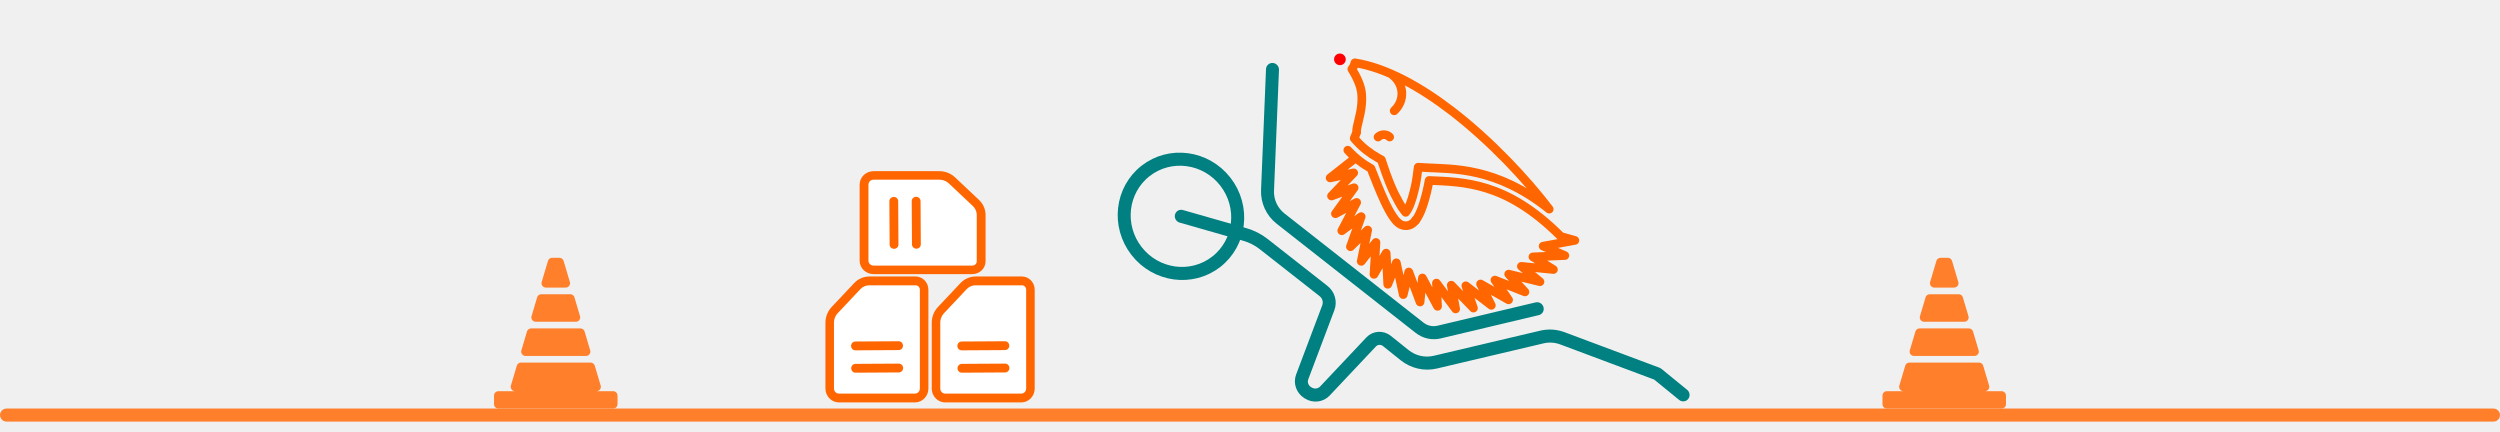
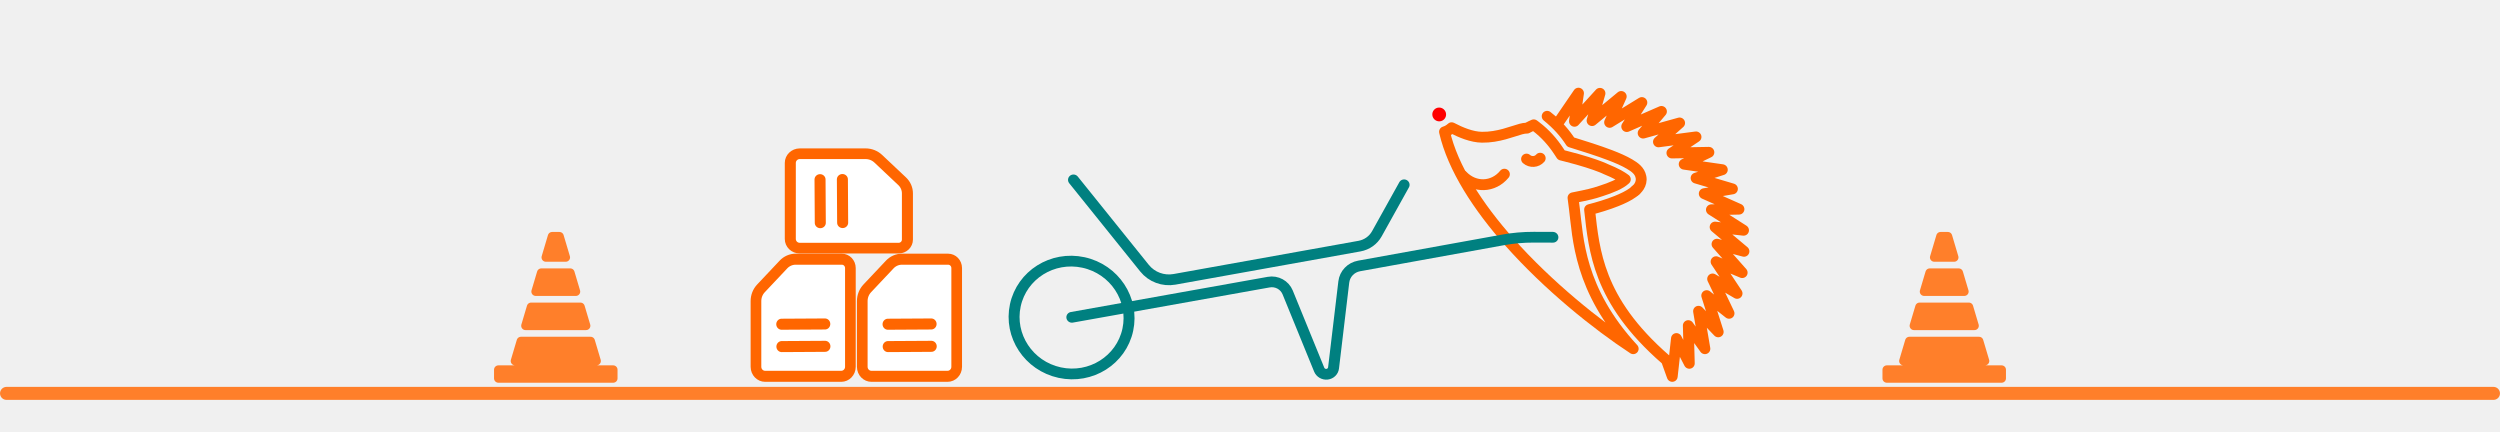
<svg xmlns="http://www.w3.org/2000/svg" version="1.1" id="svg1" width="2304.762" height="397.647" viewBox="0 0 2304.762 397.647" xml:space="preserve">
  <defs id="defs1" />
-   <path style="fill:#ff0000;fill-rule:evenodd;stroke:#ff7f2a;stroke-width:12;stroke-linecap:round;stroke-linejoin:round;stroke-miterlimit:10;stroke-dasharray:none;stroke-dashoffset:2.6;stroke-opacity:1" d="M 6.03,382.657 H 2298.731" id="path16" />
-   <g id="g29" transform="matrix(1.476359,0,0,1.486549,-768.9447,-179.1719)" style="stroke-width:0.675">
-     <g id="g35" transform="matrix(-0.4474969,0.3469722,-0.3562328,-0.4544953,1842.896,31.39624)" style="stroke:#008080;stroke-width:1.18">
-       <path style="fill:none;fill-rule:evenodd;stroke:#008080;stroke-width:14.165;stroke-linecap:round;stroke-linejoin:round;stroke-miterlimit:10;stroke-dasharray:none;stroke-dashoffset:2.6;stroke-opacity:1" d="m 917.827,465.112 86.013,-99.345 a 36.194,36.194 103.32 0 0 7.718,-32.598 L 964.665,148.481 A 24.873,24.873 49.947 0 0 950.73,131.905 L 849.697,86.625" id="path34" transform="translate(-40.64183,-86.3757)" />
-       <path style="fill:none;fill-rule:evenodd;stroke:#008080;stroke-width:14.165;stroke-linecap:round;stroke-linejoin:round;stroke-miterlimit:10;stroke-dasharray:none;stroke-dashoffset:2.6;stroke-opacity:1" d="m 762.867,-71.968 8.141,34.852 58.416,93.065 a 38.629,38.629 41.059 0 0 16.862,14.688 l 109.659,49.359 a 38.894,38.894 50.286 0 1 21.83,26.281 l 5.768,23.731 a 12.775,12.775 33.901 0 0 14.311,9.617 l 73.303,-11.005 a 14.507,14.507 30.304 0 1 15.71,9.182 l 0.357,0.938 a 13.912,13.912 109.164 0 1 -5.873,16.901 l -69.397,41.399 a 15.655,15.655 112.453 0 0 -7.151,17.305 l 20.22,79.467 a 58.896,58.896 64.506 0 0 9.864,20.685 l 42.906,57.536" id="path35" transform="translate(-22.24731,-97.49388)" />
-       <circle style="fill:none;fill-rule:evenodd;stroke:#008080;stroke-width:14.165;stroke-linecap:round;stroke-linejoin:round;stroke-miterlimit:10;stroke-dasharray:none;stroke-dashoffset:2.6;stroke-opacity:1" id="circle35" cx="1055.851" cy="314.769" r="61.969" />
-     </g>
-     <g id="g62" transform="matrix(-0.2813613,-0.278364,0.2794829,-0.276165,1409.249,382.6491)" style="stroke-width:13.694;stroke-dasharray:none">
-       <g id="g17" transform="matrix(0.8774663,0,0,0.8774663,-626.7026,611.1519)" style="stroke-width:15.607;stroke-dasharray:none">
-         <path style="fill:#ff0000;fill-rule:evenodd;stroke:none;stroke-width:15.607;stroke-linecap:round;stroke-linejoin:round;stroke-miterlimit:10;stroke-dasharray:none" d="m 1290.879,-337.371 c 0,5.79 -4.693,10.483 -10.483,10.483 -5.79,10e-6 -10.483,-4.693 -10.483,-10.483 0,-5.79 4.693,-10.483 10.483,-10.483 5.79,-1e-5 10.483,4.693 10.483,10.483 z" id="path11" />
-         <g id="g15" style="stroke-width:15.607;stroke-dasharray:none">
-           <path style="fill:#008080;fill-opacity:1;fill-rule:evenodd;stroke:#ff6600;stroke-width:13.694;stroke-linecap:round;stroke-linejoin:round;stroke-miterlimit:10;stroke-dasharray:none" d="m 233.488,219.205 c -0.006,-0.061 -0.024,-0.127 -0.029,-0.188 l 0.035,0.355 c -0.006,-0.055 8e-5,-0.113 -0.006,-0.168 z" id="path13" transform="matrix(1.139645,0,0,1.139645,714.2184,-696.4961)" />
-           <path style="fill:none;fill-rule:evenodd;stroke:#ff6600;stroke-width:15.607;stroke-linecap:round;stroke-linejoin:round;stroke-miterlimit:10;stroke-dasharray:none" d="m 964.195,-614.518 11.611,42.703 -41.654,-37.867 16.475,38.473 -49.127,-31.926 21.703,35.977 -52.326,-24.041 27.496,33.771 -55.105,-17.014 30.914,28.363 -57.113,-8.656 35.682,24.842 -57.092,-1.051 37.924,18.828 -57.049,7.467 40.719,13.623 -55.52,15.387 42.318,7.922 -52.922,23.033 43.107,2.057 -49.129,30.143 42.959,-3.988 -44.473,36.729 41.932,-9.941 -38.605,42.369 39.307,-15.631 -32.773,47.766 22.74,-12.807 h 1.496 c 69.227,0 116.696,-13.595 153.092,-32.701 34.621,-18.175 59.319,-41.467 82.977,-63.475 -7.321,-10.671 -15.609,-23.784 -22.27,-36.816 -4.633,-9.065 -8.627,-18.295 -10.5,-26.582 -0.937,-4.147 -1.478,-8.498 -0.848,-12.891 0.646,-4.501 2.892,-9.465 7.205,-12.734 0.016,-0.012 0.031,-0.023 0.047,-0.035 3.91,-3.114 8.199,-4.355 12.713,-4.607 4.314,-0.241 8.958,0.464 13.246,1.258 9.076,1.681 19.655,5.045 30.812,9.162 18.736,6.914 39.729,16.224 58.334,24.467 15.386,-4.517 32.553,-6.826 52.531,-6.088 l -19.484,-0.596 6.592,-57.432 -23.311,36.447 -1.43,-57.795 -18.033,39.35 -9.42,-57.033 -12.406,41.484 -17.232,-55.164 -6.537,42.816 -24.707,-52.223 -0.545,43.311 -31.701,-48.258 5.463,42.967 z" id="path23-8" transform="translate(0,45.58579)" />
-           <path style="fill:none;fill-opacity:1;fill-rule:evenodd;stroke:#ff6600;stroke-width:15.607;stroke-linecap:round;stroke-linejoin:round;stroke-miterlimit:10;stroke-dasharray:none" d="m 1002.953,-494.871 c 0.01,0.062 0.014,0.127 0.022,0.193 l 0.01,0.068 0.01,0.066 c 0.41,4.516 2.326,10.582 5.25,17.102 2.924,6.519 6.807,13.527 10.912,20.318 1.602,2.65 5.724,10.268 15.73,23.412 l 9.568,12.566 -11.764,10.535 c -33.666,30.147 -86.05,89.405 -207.06,102.711 65.582,9.082 159.493,12.882 247.529,1.461 71.031,-9.215 138.247,-28.426 183.871,-61.811 -2.215,-3.519 -3.65,-7.572 -4.082,-11.928 -15.304,-3.679 -32.344,-9.417 -44.029,-19.34 -19.118,-16.234 -28.966,-37.349 -36.42,-48.391 -1.895,-2.808 -3.657,-4.995 -5.16,-6.357 l -1.02,-0.924 -0.486,-1.285 c -1.353,-3.579 -2.657,-6.567 -3.959,-9.311 l -3.939,-0.271 c -17.997,-1.236 -34.864,1.044 -51.16,5.646 l -6.453,1.826 -5.975,-3.055 c -24.805,-12.665 -41.22,-19.319 -50.272,-22.588 -2.414,-0.872 -4.303,-1.503 -5.689,-1.943 -2.079,-0.66 -2.087,-0.657 -2.9,-0.859 l -0.246,-0.061 -0.24,-0.082 c -7.109,-2.454 -13.863,-4.474 -19.832,-5.816 -3.144,-0.707 -6.11,-1.087 -9.004,-1.553 -1.356,-0.218 -2.441,-0.313 -3.205,-0.332 z" id="path7" transform="translate(0,45.58579)" />
-           <path id="path9" style="fill:none;fill-rule:evenodd;stroke:#ff6600;stroke-width:15.607;stroke-linecap:round;stroke-linejoin:round;stroke-miterlimit:10;stroke-dasharray:none" d="m 1118.878,-373.332 c 8.077,-0.005 14.62,-6.653 14.615,-14.849" />
-           <path id="path62" style="fill:none;fill-rule:evenodd;stroke:#ff6600;stroke-width:15.607;stroke-linecap:round;stroke-linejoin:round;stroke-miterlimit:10;stroke-dasharray:none" d="m 1146.418,-334.039 c -0.723,26.658 20.207,46.189 46.747,43.624" />
+   <path style="fill:#ff0000;fill-rule:evenodd;stroke:#ff7f2a;stroke-width:12;stroke-linecap:round;stroke-linejoin:round;stroke-miterlimit:10;stroke-dasharray:none;stroke-dashoffset:2.6;stroke-opacity:1" d="M 6.03,362.657 H 2298.731" id="path16" />
+   <g id="g29" transform="matrix(1.476359,0,0,1.486549,-836.9304,-159.1719)" style="stroke-width:0.675">
+     <g id="g62" transform="matrix(-0.3540648,-0.3063311,-0.3058091,0.3497933,1737.856,220.0124)" style="stroke-width:14.473;stroke-dasharray:none">
+       <g id="g17" transform="matrix(0.8774663,0,0,0.8774663,-626.7026,611.1519)" style="stroke-width:16.494;stroke-dasharray:none">
+         <path style="fill:#ff0000;fill-rule:evenodd;stroke:none;stroke-width:16.494;stroke-linecap:round;stroke-linejoin:round;stroke-miterlimit:10;stroke-dasharray:none" d="m 1290.879,-337.371 c 0,5.79 -4.693,10.483 -10.483,10.483 -5.79,10e-6 -10.483,-4.693 -10.483,-10.483 0,-5.79 4.693,-10.483 10.483,-10.483 5.79,-1e-5 10.483,4.693 10.483,10.483 z" id="path11" />
+         <g id="g15" style="stroke-width:16.494;stroke-dasharray:none">
+           <path style="fill:#008080;fill-opacity:1;fill-rule:evenodd;stroke:#ff6600;stroke-width:14.473;stroke-linecap:round;stroke-linejoin:round;stroke-miterlimit:10;stroke-dasharray:none" d="m 233.488,219.205 c -0.006,-0.061 -0.024,-0.127 -0.029,-0.188 l 0.035,0.355 c -0.006,-0.055 8e-5,-0.113 -0.006,-0.168 z" id="path13" transform="matrix(1.139645,0,0,1.139645,714.2184,-696.4961)" />
+           <path style="fill:none;fill-rule:evenodd;stroke:#ff6600;stroke-width:16.494;stroke-linecap:round;stroke-linejoin:round;stroke-miterlimit:10;stroke-dasharray:none" d="m 964.195,-614.518 11.611,42.703 -41.654,-37.867 16.475,38.473 -49.127,-31.926 21.703,35.977 -52.326,-24.041 27.496,33.771 -55.105,-17.014 30.914,28.363 -57.113,-8.656 35.682,24.842 -57.092,-1.051 37.924,18.828 -57.049,7.467 40.719,13.623 -55.52,15.387 42.318,7.922 -52.922,23.033 43.107,2.057 -49.129,30.143 42.959,-3.988 -44.473,36.729 41.932,-9.941 -38.605,42.369 39.307,-15.631 -32.773,47.766 22.74,-12.807 h 1.496 c 69.227,0 116.696,-13.595 153.092,-32.701 34.621,-18.175 59.319,-41.467 82.977,-63.475 -7.321,-10.671 -15.609,-23.784 -22.27,-36.816 -4.633,-9.065 -8.627,-18.295 -10.5,-26.582 -0.937,-4.147 -1.478,-8.498 -0.848,-12.891 0.646,-4.501 2.892,-9.465 7.205,-12.734 0.016,-0.012 0.031,-0.023 0.047,-0.035 3.91,-3.114 8.199,-4.355 12.713,-4.607 4.314,-0.241 8.958,0.464 13.246,1.258 9.076,1.681 19.655,5.045 30.812,9.162 18.736,6.914 39.729,16.224 58.334,24.467 15.386,-4.517 32.553,-6.826 52.531,-6.088 l -19.484,-0.596 6.592,-57.432 -23.311,36.447 -1.43,-57.795 -18.033,39.35 -9.42,-57.033 -12.406,41.484 -17.232,-55.164 -6.537,42.816 -24.707,-52.223 -0.545,43.311 -31.701,-48.258 5.463,42.967 z" id="path23-8" transform="translate(0,45.58579)" />
+           <path style="fill:none;fill-opacity:1;fill-rule:evenodd;stroke:#ff6600;stroke-width:16.494;stroke-linecap:round;stroke-linejoin:round;stroke-miterlimit:10;stroke-dasharray:none" d="m 1002.953,-494.871 c 0.01,0.062 0.014,0.127 0.022,0.193 l 0.01,0.068 0.01,0.066 c 0.41,4.516 2.326,10.582 5.25,17.102 2.924,6.519 6.807,13.527 10.912,20.318 1.602,2.65 5.724,10.268 15.73,23.412 l 9.568,12.566 -11.764,10.535 c -33.666,30.147 -86.05,89.405 -207.06,102.711 65.582,9.082 159.493,12.882 247.529,1.461 71.031,-9.215 138.247,-28.426 183.871,-61.811 -2.215,-3.519 -3.65,-7.572 -4.082,-11.928 -15.304,-3.679 -32.344,-9.417 -44.029,-19.34 -19.118,-16.234 -28.966,-37.349 -36.42,-48.391 -1.895,-2.808 -3.657,-4.995 -5.16,-6.357 l -1.02,-0.924 -0.486,-1.285 c -1.353,-3.579 -2.657,-6.567 -3.959,-9.311 l -3.939,-0.271 c -17.997,-1.236 -34.864,1.044 -51.16,5.646 l -6.453,1.826 -5.975,-3.055 c -24.805,-12.665 -41.22,-19.319 -50.272,-22.588 -2.414,-0.872 -4.303,-1.503 -5.689,-1.943 -2.079,-0.66 -2.087,-0.657 -2.9,-0.859 l -0.246,-0.061 -0.24,-0.082 c -7.109,-2.454 -13.863,-4.474 -19.832,-5.816 -3.144,-0.707 -6.11,-1.087 -9.004,-1.553 -1.356,-0.218 -2.441,-0.313 -3.205,-0.332 z" id="path7" transform="translate(0,45.58579)" />
+           <path id="path9" style="fill:none;fill-rule:evenodd;stroke:#ff6600;stroke-width:16.494;stroke-linecap:round;stroke-linejoin:round;stroke-miterlimit:10;stroke-dasharray:none" d="m 1121.339,-388.301 c 0.018,8.131 6.633,14.729 14.774,14.737" />
+           <path id="path62" style="fill:none;fill-rule:evenodd;stroke:#ff6600;stroke-width:16.494;stroke-linecap:round;stroke-linejoin:round;stroke-miterlimit:10;stroke-dasharray:none" d="m 1146.418,-334.039 c -0.723,26.658 20.207,46.189 46.747,43.624" />
        </g>
      </g>
    </g>
-     <g id="g63" transform="translate(40.64053)">
-       <g id="g5" transform="matrix(-0.00133525,-0.2234467,-0.2326869,0.00139266,1112.127,506.2066)" style="fill:none;stroke:#ff6600;stroke-width:23.682;stroke-dasharray:none">
-         <path style="fill:#ffffff;fill-rule:evenodd;stroke:#ff6600;stroke-width:23.682;stroke-linecap:round;stroke-linejoin:round;stroke-miterlimit:10;stroke-dasharray:none;stroke-dashoffset:2.6" d="m 978.04,151.574 -0.316,-50.764 a 23.696,23.696 134.657 0 1 23.559,-23.843 l 128.363,-0.737 a 46.969,46.969 22.532 0 1 33.709,13.985 l 62.932,63.802 a 48.707,48.707 67.518 0 1 14.03,33.901 l 1.1,176.501 a 25.443,25.443 134.657 0 1 -25.297,25.601 l -211.131,1.212 a 25.468,25.468 44.657 0 1 -25.614,-25.309 l -1.336,-214.348" id="path3" />
-         <path style="fill:none;fill-rule:evenodd;stroke:#ff6600;stroke-width:23.682;stroke-linecap:round;stroke-linejoin:round;stroke-miterlimit:10;stroke-dasharray:none;stroke-dashoffset:2.6" d="m 1049.217,250.512 h 120.389" id="path4" />
-         <path style="fill:none;fill-rule:evenodd;stroke:#ff6600;stroke-width:23.682;stroke-linecap:round;stroke-linejoin:round;stroke-miterlimit:10;stroke-dasharray:none;stroke-dashoffset:2.6" d="m 1049.217,310.512 h 120.389" id="path5" />
+     <g id="g63" transform="translate(40.64053,-26.90796)">
+       <g id="g5" transform="matrix(-0.00133525,-0.2234467,-0.2326869,0.00139266,1112.127,506.2066)" style="fill:none;stroke:#ff6600;stroke-width:29.603;stroke-dasharray:none">
+         <path style="fill:#ffffff;fill-rule:evenodd;stroke:#ff6600;stroke-width:29.603;stroke-linecap:round;stroke-linejoin:round;stroke-miterlimit:10;stroke-dasharray:none;stroke-dashoffset:2.6" d="m 978.04,151.574 -0.316,-50.764 a 23.696,23.696 134.657 0 1 23.559,-23.843 l 128.363,-0.737 a 46.969,46.969 22.532 0 1 33.709,13.985 l 62.932,63.802 a 48.707,48.707 67.518 0 1 14.03,33.901 l 1.1,176.501 a 25.443,25.443 134.657 0 1 -25.297,25.601 l -211.131,1.212 a 25.468,25.468 44.657 0 1 -25.614,-25.309 l -1.336,-214.348" id="path3" />
+         <path style="fill:none;fill-rule:evenodd;stroke:#ff6600;stroke-width:29.603;stroke-linecap:round;stroke-linejoin:round;stroke-miterlimit:10;stroke-dasharray:none;stroke-dashoffset:2.6" d="m 1049.217,250.512 h 120.389" id="path4" />
+         <path style="fill:none;fill-rule:evenodd;stroke:#ff6600;stroke-width:29.603;stroke-linecap:round;stroke-linejoin:round;stroke-miterlimit:10;stroke-dasharray:none;stroke-dashoffset:2.6" d="m 1049.217,310.512 h 120.389" id="path5" />
      </g>
-       <g id="g55" transform="matrix(-0.224989,0.0013261,0.00140227,0.2310917,1277.102,275.6149)" style="fill:none;stroke:#ff6600;stroke-width:23.682;stroke-dasharray:none">
-         <path style="fill:#ffffff;fill-rule:evenodd;stroke:#ff6600;stroke-width:23.682;stroke-linecap:round;stroke-linejoin:round;stroke-miterlimit:10;stroke-dasharray:none;stroke-dashoffset:2.6" d="m 978.04,151.574 -0.316,-50.764 a 23.696,23.696 134.657 0 1 23.559,-23.843 l 128.363,-0.737 a 46.969,46.969 22.532 0 1 33.709,13.985 l 62.932,63.802 a 48.707,48.707 67.518 0 1 14.03,33.901 l 1.1,176.501 a 25.443,25.443 134.657 0 1 -25.297,25.601 l -211.131,1.212 a 25.468,25.468 44.657 0 1 -25.614,-25.309 l -1.336,-214.348" id="path53" />
-         <path style="fill:none;fill-rule:evenodd;stroke:#ff6600;stroke-width:23.682;stroke-linecap:round;stroke-linejoin:round;stroke-miterlimit:10;stroke-dasharray:none;stroke-dashoffset:2.6" d="m 1049.217,250.512 h 120.389" id="path54" />
-         <path style="fill:none;fill-rule:evenodd;stroke:#ff6600;stroke-width:23.682;stroke-linecap:round;stroke-linejoin:round;stroke-miterlimit:10;stroke-dasharray:none;stroke-dashoffset:2.6" d="m 1049.217,310.512 h 120.389" id="path55" />
+       <g id="g55" transform="matrix(-0.224989,0.0013261,0.00140227,0.2310917,1277.102,275.6149)" style="fill:none;stroke:#ff6600;stroke-width:29.603;stroke-dasharray:none">
+         <path style="fill:#ffffff;fill-rule:evenodd;stroke:#ff6600;stroke-width:29.603;stroke-linecap:round;stroke-linejoin:round;stroke-miterlimit:10;stroke-dasharray:none;stroke-dashoffset:2.6" d="m 978.04,151.574 -0.316,-50.764 a 23.696,23.696 134.657 0 1 23.559,-23.843 l 128.363,-0.737 a 46.969,46.969 22.532 0 1 33.709,13.985 l 62.932,63.802 a 48.707,48.707 67.518 0 1 14.03,33.901 l 1.1,176.501 a 25.443,25.443 134.657 0 1 -25.297,25.601 l -211.131,1.212 a 25.468,25.468 44.657 0 1 -25.614,-25.309 l -1.336,-214.348" id="path53" />
+         <path style="fill:none;fill-rule:evenodd;stroke:#ff6600;stroke-width:29.603;stroke-linecap:round;stroke-linejoin:round;stroke-miterlimit:10;stroke-dasharray:none;stroke-dashoffset:2.6" d="m 1049.217,250.512 h 120.389" id="path54" />
+         <path style="fill:none;fill-rule:evenodd;stroke:#ff6600;stroke-width:29.603;stroke-linecap:round;stroke-linejoin:round;stroke-miterlimit:10;stroke-dasharray:none;stroke-dashoffset:2.6" d="m 1049.217,310.512 h 120.389" id="path55" />
      </g>
-       <g id="g58" transform="matrix(-0.224989,0.0013261,0.00140227,0.2310917,1343.481,275.6149)" style="fill:none;stroke:#ff6600;stroke-width:23.682;stroke-dasharray:none">
-         <path style="fill:#ffffff;fill-rule:evenodd;stroke:#ff6600;stroke-width:23.682;stroke-linecap:round;stroke-linejoin:round;stroke-miterlimit:10;stroke-dasharray:none;stroke-dashoffset:2.6" d="m 978.04,151.574 -0.316,-50.764 a 23.696,23.696 134.657 0 1 23.559,-23.843 l 128.363,-0.737 a 46.969,46.969 22.532 0 1 33.709,13.985 l 62.932,63.802 a 48.707,48.707 67.518 0 1 14.03,33.901 l 1.1,176.501 a 25.443,25.443 134.657 0 1 -25.297,25.601 l -211.131,1.212 a 25.468,25.468 44.657 0 1 -25.614,-25.309 l -1.336,-214.348" id="path56" />
-         <path style="fill:none;fill-rule:evenodd;stroke:#ff6600;stroke-width:23.682;stroke-linecap:round;stroke-linejoin:round;stroke-miterlimit:10;stroke-dasharray:none;stroke-dashoffset:2.6" d="m 1049.217,250.512 h 120.389" id="path57" />
-         <path style="fill:none;fill-rule:evenodd;stroke:#ff6600;stroke-width:23.682;stroke-linecap:round;stroke-linejoin:round;stroke-miterlimit:10;stroke-dasharray:none;stroke-dashoffset:2.6" d="m 1049.217,310.512 h 120.389" id="path58" />
+       <g id="g58" transform="matrix(-0.224989,0.0013261,0.00140227,0.2310917,1343.481,275.6149)" style="fill:none;stroke:#ff6600;stroke-width:29.603;stroke-dasharray:none">
+         <path style="fill:#ffffff;fill-rule:evenodd;stroke:#ff6600;stroke-width:29.603;stroke-linecap:round;stroke-linejoin:round;stroke-miterlimit:10;stroke-dasharray:none;stroke-dashoffset:2.6" d="m 978.04,151.574 -0.316,-50.764 a 23.696,23.696 134.657 0 1 23.559,-23.843 l 128.363,-0.737 a 46.969,46.969 22.532 0 1 33.709,13.985 l 62.932,63.802 a 48.707,48.707 67.518 0 1 14.03,33.901 l 1.1,176.501 a 25.443,25.443 134.657 0 1 -25.297,25.601 l -211.131,1.212 a 25.468,25.468 44.657 0 1 -25.614,-25.309 l -1.336,-214.348" id="path56" />
+         <path style="fill:none;fill-rule:evenodd;stroke:#ff6600;stroke-width:29.603;stroke-linecap:round;stroke-linejoin:round;stroke-miterlimit:10;stroke-dasharray:none;stroke-dashoffset:2.6" d="m 1049.217,250.512 h 120.389" id="path57" />
+         <path style="fill:none;fill-rule:evenodd;stroke:#ff6600;stroke-width:29.603;stroke-linecap:round;stroke-linejoin:round;stroke-miterlimit:10;stroke-dasharray:none;stroke-dashoffset:2.6" d="m 1049.217,310.512 h 120.389" id="path58" />
      </g>
    </g>
+     <g id="g2" transform="matrix(-0.1196586,0.5511665,-0.5667366,-0.1221965,1540.756,-239.485)" style="stroke:#008080;stroke-width:1.18">
+       <path style="fill:none;fill-rule:evenodd;stroke:#008080;stroke-width:11.068;stroke-linecap:round;stroke-linejoin:round;stroke-miterlimit:10;stroke-dasharray:none;stroke-dashoffset:2.6;stroke-opacity:1" d="m 916.513,441.786 85.691,-77.619 a 31.399,31.399 106.792 0 0 9.354,-30.998 L 964.665,148.481 a 25.349,25.349 50.371 0 0 -13.861,-16.738 l -52.141,-24.3" id="path1" transform="matrix(1.057808,-0.1533878,0.1584961,1.052395,-132.0712,19.63536)" />
+       <circle style="fill:none;fill-rule:evenodd;stroke:#008080;stroke-width:11.805;stroke-linecap:round;stroke-linejoin:round;stroke-miterlimit:10;stroke-dasharray:none;stroke-dashoffset:2.6;stroke-opacity:1" id="circle2" cx="1055.851" cy="314.769" r="61.969" />
+       <path style="fill:none;fill-rule:evenodd;stroke:#008080;stroke-width:11.805;stroke-linecap:round;stroke-linejoin:round;stroke-miterlimit:10;stroke-dasharray:none;stroke-dashoffset:2.6;stroke-opacity:1" d="m 857.245,-173.647 4.372,20.04 a 181.868,181.868 72.38 0 0 10.193,32.095 l 61.501,145.37 a 20.54,20.54 30.907 0 0 20.797,12.45 l 94.707,-8.711 a 8.064,8.064 70.456 0 1 5.229,14.729 l -75.637,50.698 a 18.221,18.221 106.683 0 0 -6.652,22.197 l 83.789,199.318" id="path36" />
+     </g>
  </g>
-   <g id="g50" transform="translate(-61.78195,-0.2340248)">
+   <g id="g50" transform="translate(-61.78195,-24.05585)">
    <path id="rect40" style="fill:#ff7f2a;fill-rule:evenodd;stroke:#ff7f2a;stroke-width:8;stroke-linecap:round;stroke-linejoin:round;stroke-miterlimit:10;stroke-dashoffset:2.6" d="m 1850.791,241.908 -5.783,19.452 h 18.309 l -5.783,-19.452 z m -9.985,33.585 -5.167,17.378 h 37.046 l -5.167,-17.378 z m -9.368,31.511 -5.167,17.378 h 55.783 l -5.167,-17.378 z m -9.368,31.511 -5.455,18.346 h 75.096 l -5.455,-18.346 z m -20.834,26.367 h 105.855 v 8.009 h -105.855 z" />
    <path id="path50" style="fill:#ff7f2a;fill-rule:evenodd;stroke:#ff7f2a;stroke-width:8;stroke-linecap:round;stroke-linejoin:round;stroke-miterlimit:10;stroke-dashoffset:2.6" d="m 570.791,241.908 -5.783,19.452 h 18.309 l -5.783,-19.452 z m -9.985,33.585 -5.167,17.378 h 37.046 l -5.167,-17.378 z m -9.368,31.511 -5.167,17.378 h 55.783 l -5.167,-17.378 z m -9.368,31.511 -5.455,18.346 h 75.096 l -5.455,-18.346 z m -20.834,26.367 h 105.855 v 8.009 H 521.235 Z" />
  </g>
-   <g id="g34" transform="matrix(1.476359,0,0,1.486549,-822.807,-999.1719)" style="stroke-width:0.675">
-     <g id="g28" transform="matrix(-0.3348195,0.0019574,0.00208681,0.3411021,1892.066,232.4861)" style="fill:none;stroke:#ff6600;stroke-width:15.979;stroke-dasharray:none">
-       <path style="fill:none;fill-rule:evenodd;stroke:#ff6600;stroke-width:15.979;stroke-linecap:round;stroke-linejoin:round;stroke-miterlimit:10;stroke-dasharray:none;stroke-dashoffset:2.6" d="m 978.04,151.574 -0.316,-50.764 a 23.696,23.696 134.657 0 1 23.559,-23.843 l 128.363,-0.737 a 46.969,46.969 22.532 0 1 33.709,13.985 l 62.932,63.802 a 48.707,48.707 67.518 0 1 14.03,33.901 l 1.1,176.501 a 25.443,25.443 134.657 0 1 -25.297,25.601 l -211.131,1.212 a 25.468,25.468 44.657 0 1 -25.614,-25.309 l -1.336,-214.348" id="path26" />
-       <path style="fill:none;fill-rule:evenodd;stroke:#ff6600;stroke-width:15.979;stroke-linecap:round;stroke-linejoin:round;stroke-miterlimit:10;stroke-dasharray:none;stroke-dashoffset:2.6" d="m 1049.217,250.512 h 120.389" id="path27" />
-       <path style="fill:none;fill-rule:evenodd;stroke:#ff6600;stroke-width:15.979;stroke-linecap:round;stroke-linejoin:round;stroke-miterlimit:10;stroke-dasharray:none;stroke-dashoffset:2.6" d="m 1049.217,310.512 h 120.389" id="path28" />
-     </g>
-     <g id="g31" transform="matrix(-0.4937182,0.00287631,0.00307717,0.5012341,1950.361,168.9187)" style="fill:none;stroke:#ff6600;stroke-width:10.855;stroke-dasharray:none">
-       <path style="fill:#ffffff;fill-rule:evenodd;stroke:#ff6600;stroke-width:10.855;stroke-linecap:round;stroke-linejoin:round;stroke-miterlimit:10;stroke-dasharray:none;stroke-dashoffset:2.6" d="m 978.04,151.574 -0.316,-50.764 a 23.696,23.696 134.657 0 1 23.559,-23.843 l 128.363,-0.737 a 46.969,46.969 22.532 0 1 33.709,13.985 l 62.932,63.802 a 48.707,48.707 67.518 0 1 14.03,33.901 l 1.1,176.501 a 25.443,25.443 134.657 0 1 -25.297,25.601 l -211.131,1.212 a 25.468,25.468 44.657 0 1 -25.614,-25.309 l -1.336,-214.348" id="path29" />
-       <path style="fill:none;fill-rule:evenodd;stroke:#ff6600;stroke-width:10.855;stroke-linecap:round;stroke-linejoin:round;stroke-miterlimit:10;stroke-dasharray:none;stroke-dashoffset:2.6" d="m 1049.217,250.512 h 120.389" id="path30" />
-       <path style="fill:none;fill-rule:evenodd;stroke:#ff6600;stroke-width:10.855;stroke-linecap:round;stroke-linejoin:round;stroke-miterlimit:10;stroke-dasharray:none;stroke-dashoffset:2.6" d="m 1049.217,310.512 h 120.389" id="path31" />
-     </g>
-     <g id="g33" transform="matrix(-0.4613552,-0.3285828,-0.337298,0.4685279,1748.995,468.5691)" style="stroke:#008080;stroke-width:1.18">
-       <path style="fill:#008080;fill-rule:evenodd;stroke:#008080;stroke-width:14.165;stroke-linecap:round;stroke-linejoin:round;stroke-miterlimit:10;stroke-dasharray:none;stroke-dashoffset:2.6;stroke-opacity:1" d="m 907.37,476.531 2.687,-2.934 a 825.819,825.819 131.684 0 0 15.301,-17.183 l 78.482,-90.646 a 36.194,36.194 103.32 0 0 7.718,-32.598 L 964.665,148.481 A 24.873,24.873 49.947 0 0 950.73,131.905 L 849.697,86.625 Z" id="path32" transform="translate(-40.64183,-86.3757)" />
-       <path style="fill:none;fill-rule:evenodd;stroke:#008080;stroke-width:14.165;stroke-linecap:round;stroke-linejoin:round;stroke-miterlimit:10;stroke-dasharray:none;stroke-dashoffset:2.6;stroke-opacity:1" d="m 794.163,-52.906 5.426,33.392 31.501,74.595 a 29.752,29.752 45.67 0 0 15.196,15.556 l 109.659,49.359 a 38.894,38.894 50.286 0 1 21.83,26.281 l 5.768,23.731 a 12.775,12.775 33.901 0 0 14.311,9.617 l 73.303,-11.005 a 14.507,14.507 30.304 0 1 15.71,9.182 l 0.357,0.938 a 13.912,13.912 109.164 0 1 -5.873,16.901 l -69.397,41.399 a 15.655,15.655 112.453 0 0 -7.151,17.305 l 20.22,79.467 a 58.896,58.896 64.506 0 0 9.864,20.685 l 42.906,57.536" id="path33" transform="translate(-22.24731,-97.49388)" />
-       <circle style="fill:none;fill-rule:evenodd;stroke:#008080;stroke-width:14.165;stroke-linecap:round;stroke-linejoin:round;stroke-miterlimit:10;stroke-dasharray:none;stroke-dashoffset:2.6;stroke-opacity:1" id="circle33" cx="1055.851" cy="314.769" r="61.969" />
-     </g>
-   </g>
</svg>
